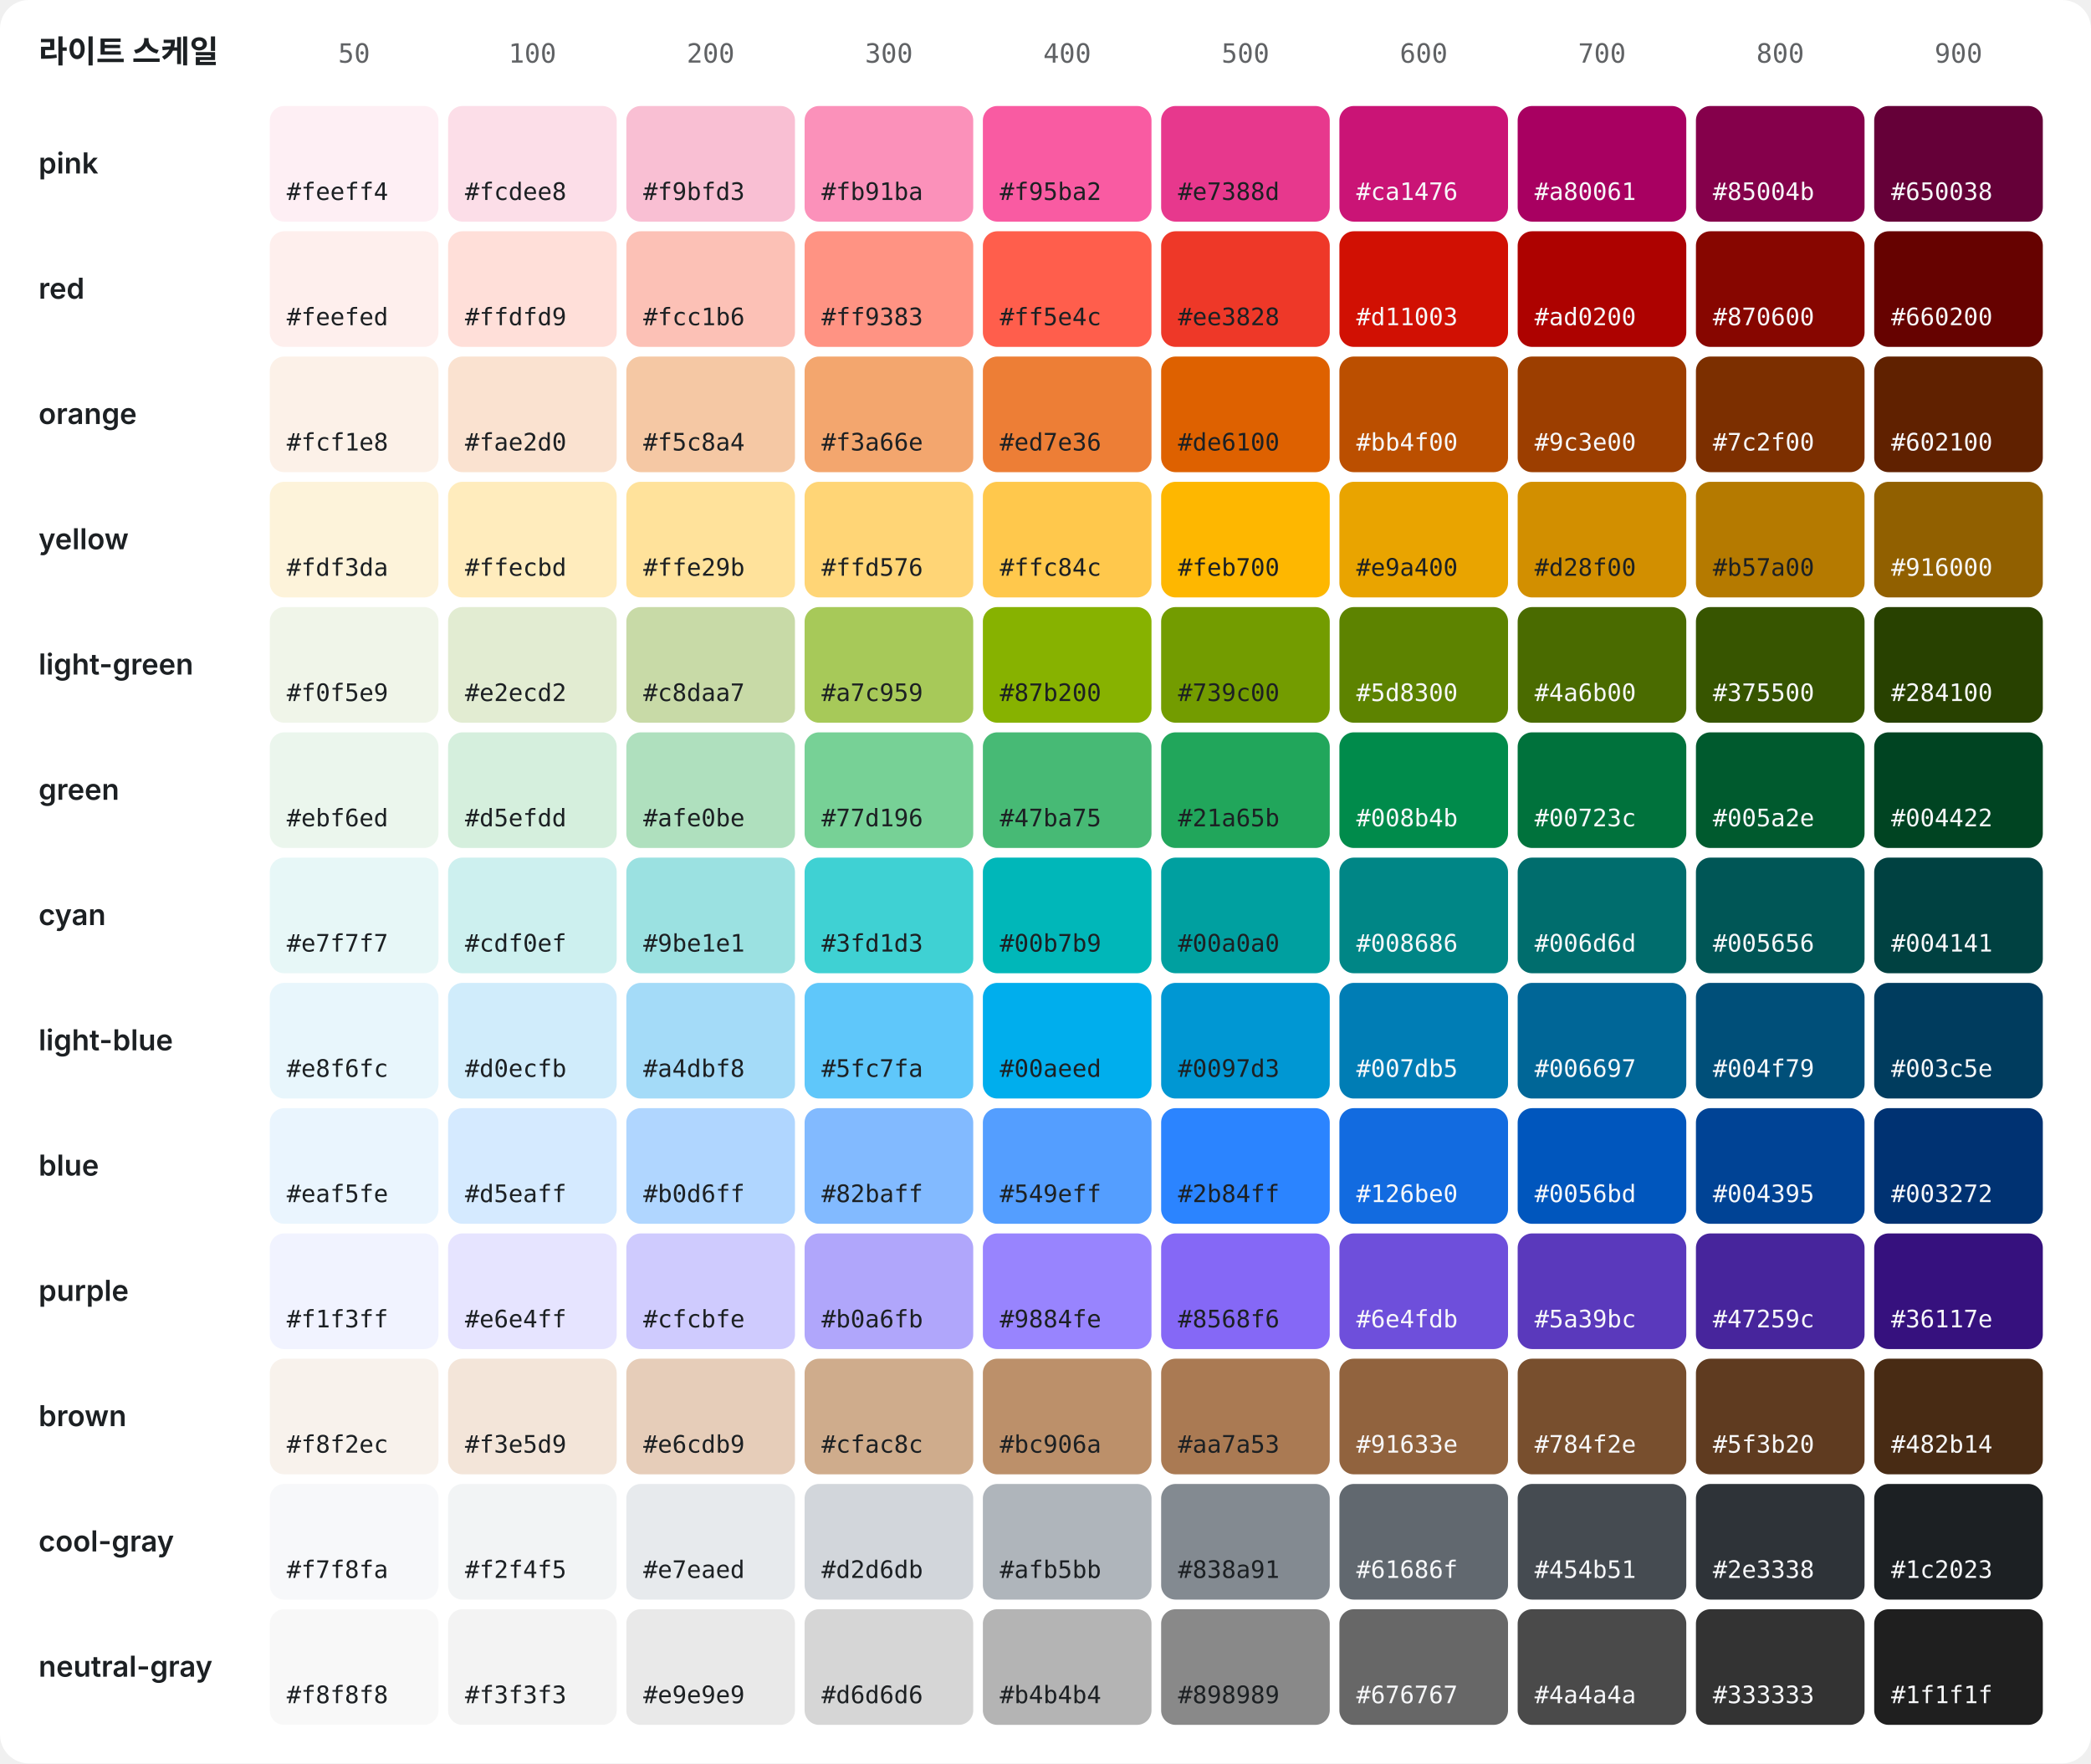
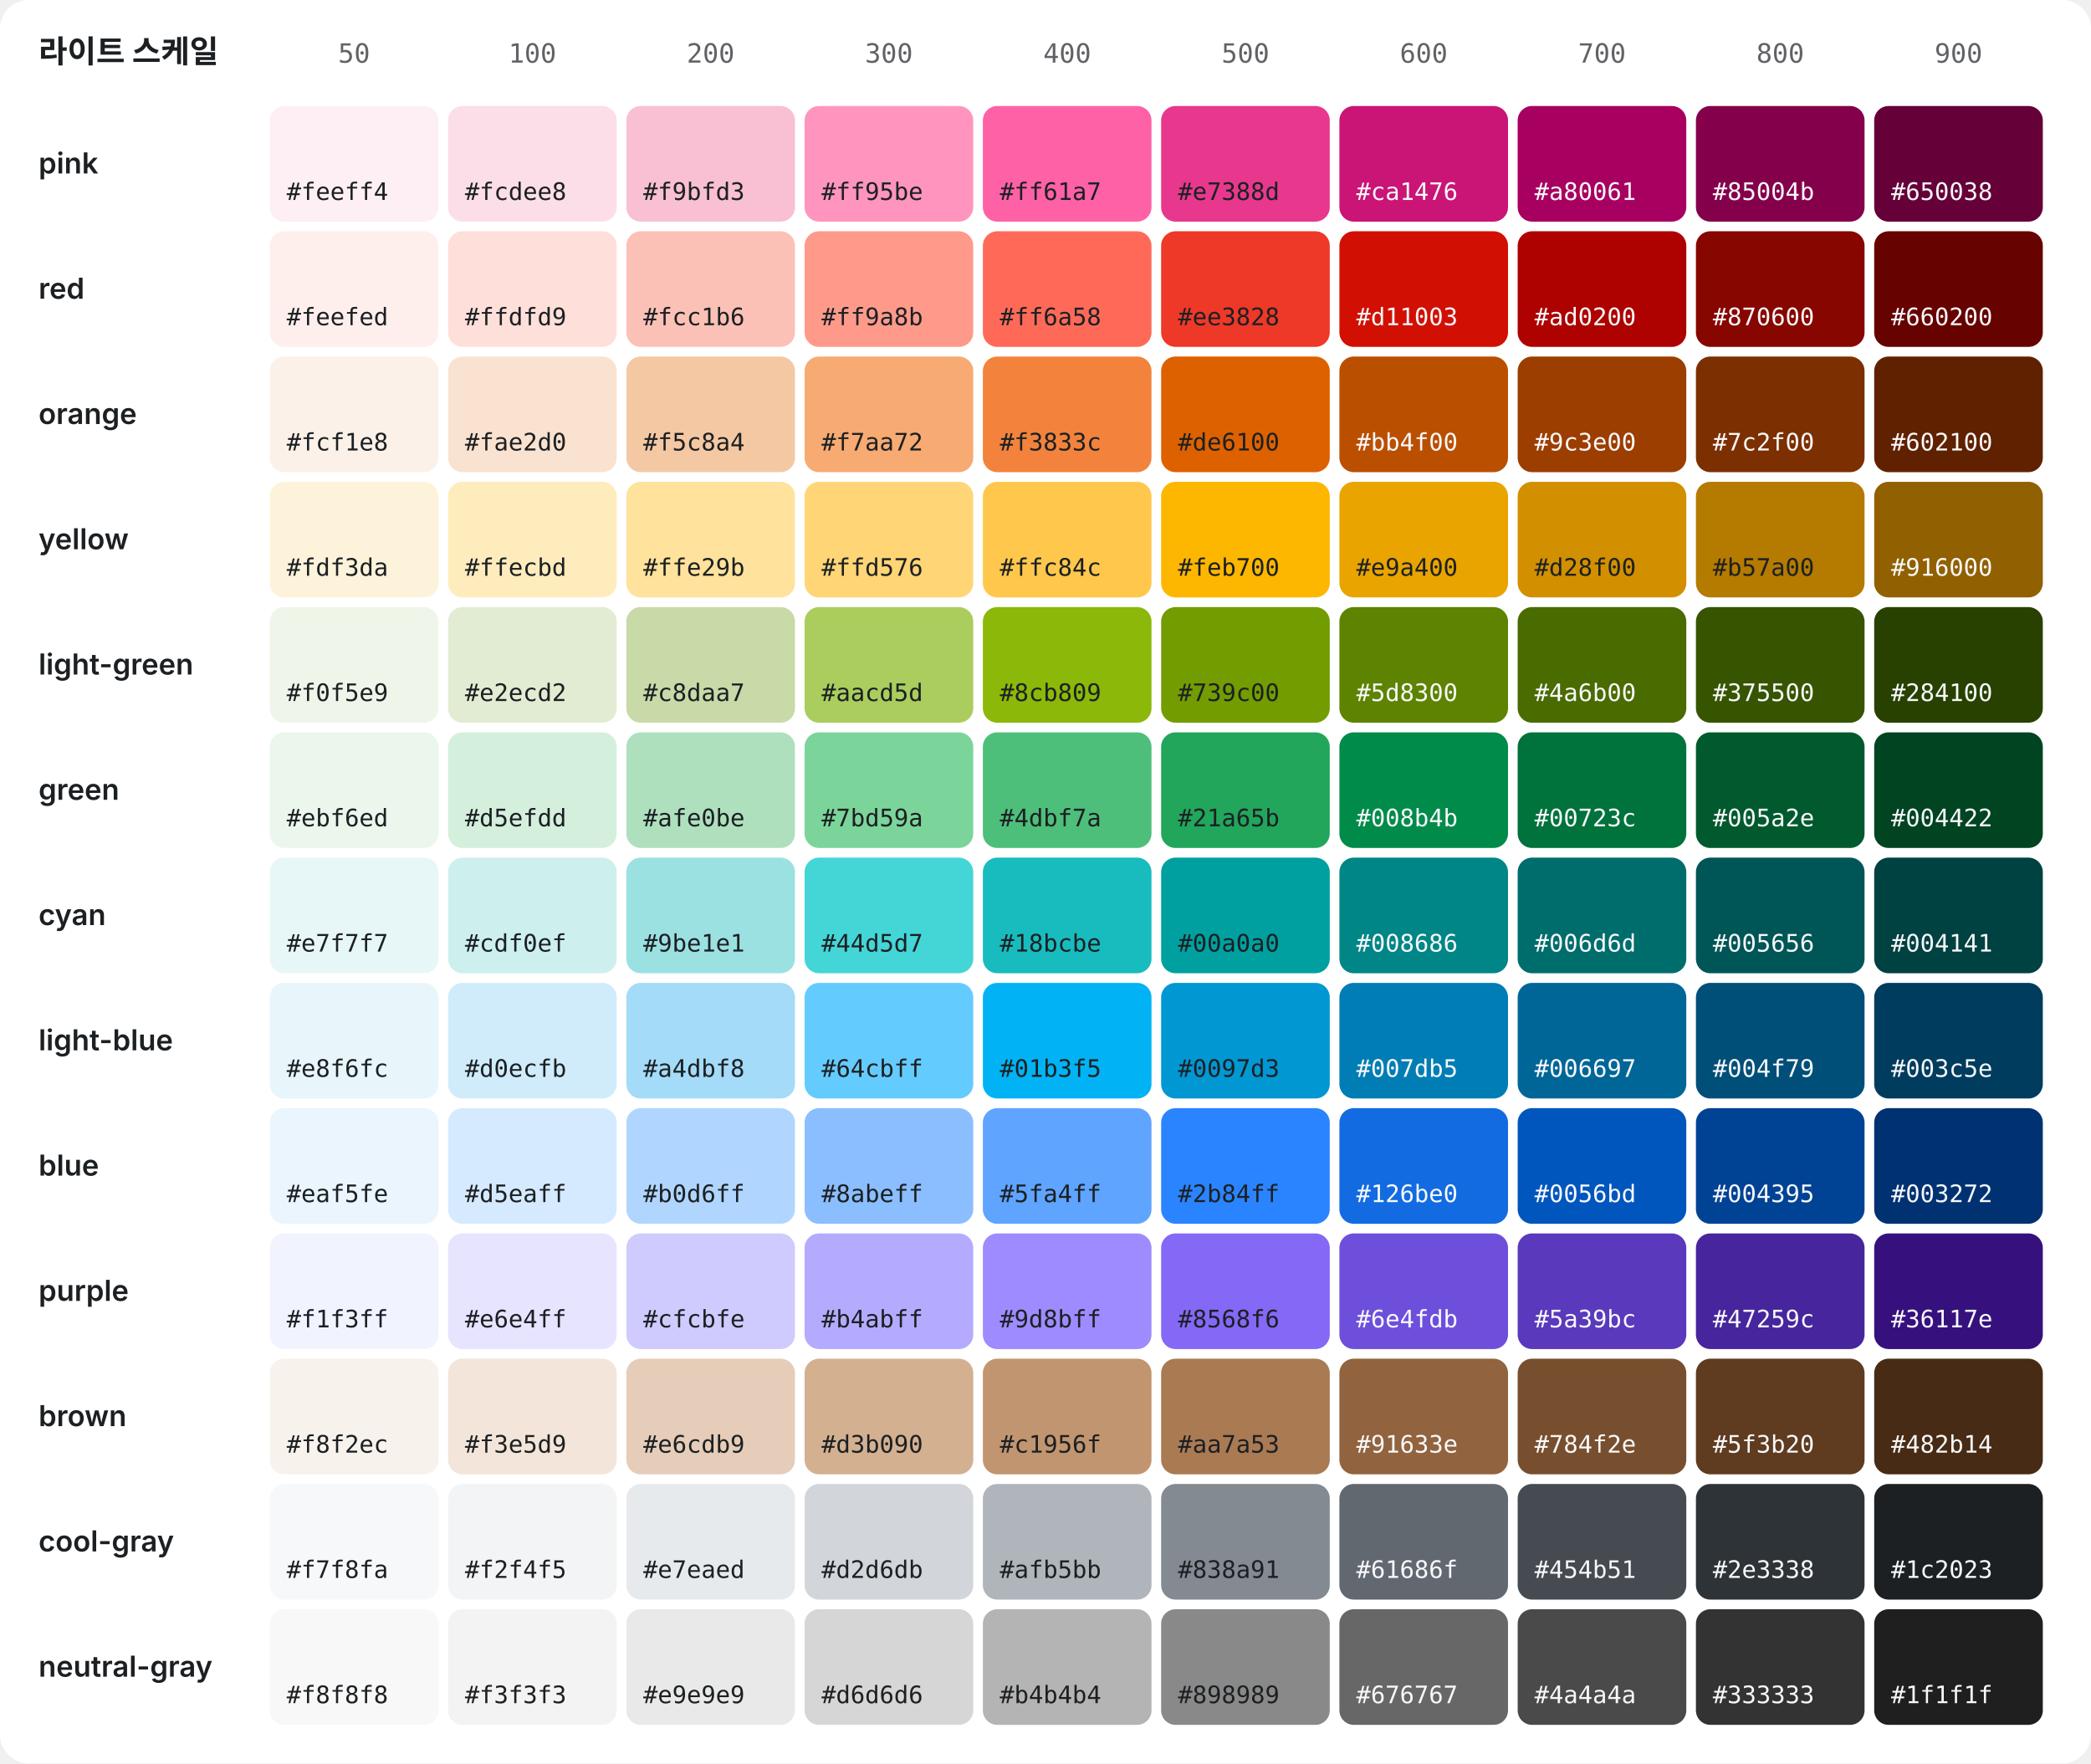
<svg xmlns="http://www.w3.org/2000/svg" width="868" height="732" viewBox="0 0 868 732">
  <rect width="868" height="732" rx="12" fill="#ffffff" />
  <text x="16" y="26" font-family="ui-sans-serif, system-ui, -apple-system, 'Apple SD Gothic Neo', sans-serif" font-size="13" font-weight="700" fill="#1c2023">라이트 스케일</text>
  <text x="147" y="26" text-anchor="middle" font-family="ui-monospace, SFMono-Regular, Menlo, monospace" font-size="11" fill="#1c2023" opacity="0.7">50</text>
  <text x="221" y="26" text-anchor="middle" font-family="ui-monospace, SFMono-Regular, Menlo, monospace" font-size="11" fill="#1c2023" opacity="0.7">100</text>
  <text x="295" y="26" text-anchor="middle" font-family="ui-monospace, SFMono-Regular, Menlo, monospace" font-size="11" fill="#1c2023" opacity="0.7">200</text>
  <text x="369" y="26" text-anchor="middle" font-family="ui-monospace, SFMono-Regular, Menlo, monospace" font-size="11" fill="#1c2023" opacity="0.7">300</text>
  <text x="443" y="26" text-anchor="middle" font-family="ui-monospace, SFMono-Regular, Menlo, monospace" font-size="11" fill="#1c2023" opacity="0.7">400</text>
  <text x="517" y="26" text-anchor="middle" font-family="ui-monospace, SFMono-Regular, Menlo, monospace" font-size="11" fill="#1c2023" opacity="0.7">500</text>
  <text x="591" y="26" text-anchor="middle" font-family="ui-monospace, SFMono-Regular, Menlo, monospace" font-size="11" fill="#1c2023" opacity="0.7">600</text>
  <text x="665" y="26" text-anchor="middle" font-family="ui-monospace, SFMono-Regular, Menlo, monospace" font-size="11" fill="#1c2023" opacity="0.7">700</text>
  <text x="739" y="26" text-anchor="middle" font-family="ui-monospace, SFMono-Regular, Menlo, monospace" font-size="11" fill="#1c2023" opacity="0.7">800</text>
  <text x="813" y="26" text-anchor="middle" font-family="ui-monospace, SFMono-Regular, Menlo, monospace" font-size="11" fill="#1c2023" opacity="0.7">900</text>
  <text x="16" y="72" font-family="ui-sans-serif, system-ui, -apple-system, 'Apple SD Gothic Neo', sans-serif" font-size="12" font-weight="600" fill="#1c2023">pink</text>
  <rect x="112" y="44" width="70" height="48" rx="6" fill="#feeff4" />
  <text x="119" y="83" font-family="ui-monospace, SFMono-Regular, Menlo, monospace" font-size="10" fill="#1c2023">#feeff4</text>
  <rect x="186" y="44" width="70" height="48" rx="6" fill="#fcdee8" />
  <text x="193" y="83" font-family="ui-monospace, SFMono-Regular, Menlo, monospace" font-size="10" fill="#1c2023">#fcdee8</text>
  <rect x="260" y="44" width="70" height="48" rx="6" fill="#f9bfd3" />
  <text x="267" y="83" font-family="ui-monospace, SFMono-Regular, Menlo, monospace" font-size="10" fill="#1c2023">#f9bfd3</text>
-   <rect x="334" y="44" width="70" height="48" rx="6" fill="#fb91ba" />
-   <text x="341" y="83" font-family="ui-monospace, SFMono-Regular, Menlo, monospace" font-size="10" fill="#1c2023">#fb91ba</text>
-   <rect x="408" y="44" width="70" height="48" rx="6" fill="#f95ba2" />
-   <text x="415" y="83" font-family="ui-monospace, SFMono-Regular, Menlo, monospace" font-size="10" fill="#1c2023">#f95ba2</text>
+   <rect x="334" y="44" width="70" height="48" rx="6" fill="#ff95be" />
+   <text x="341" y="83" font-family="ui-monospace, SFMono-Regular, Menlo, monospace" font-size="10" fill="#1c2023">#ff95be</text>
+   <rect x="408" y="44" width="70" height="48" rx="6" fill="#ff61a7" />
+   <text x="415" y="83" font-family="ui-monospace, SFMono-Regular, Menlo, monospace" font-size="10" fill="#1c2023">#ff61a7</text>
  <rect x="482" y="44" width="70" height="48" rx="6" fill="#e7388d" />
  <text x="489" y="83" font-family="ui-monospace, SFMono-Regular, Menlo, monospace" font-size="10" fill="#1c2023">#e7388d</text>
  <rect x="556" y="44" width="70" height="48" rx="6" fill="#ca1476" />
  <text x="563" y="83" font-family="ui-monospace, SFMono-Regular, Menlo, monospace" font-size="10" fill="#f7f8fa">#ca1476</text>
  <rect x="630" y="44" width="70" height="48" rx="6" fill="#a80061" />
  <text x="637" y="83" font-family="ui-monospace, SFMono-Regular, Menlo, monospace" font-size="10" fill="#f7f8fa">#a80061</text>
  <rect x="704" y="44" width="70" height="48" rx="6" fill="#85004b" />
  <text x="711" y="83" font-family="ui-monospace, SFMono-Regular, Menlo, monospace" font-size="10" fill="#f7f8fa">#85004b</text>
  <rect x="778" y="44" width="70" height="48" rx="6" fill="#650038" />
  <text x="785" y="83" font-family="ui-monospace, SFMono-Regular, Menlo, monospace" font-size="10" fill="#f7f8fa">#650038</text>
  <text x="16" y="124" font-family="ui-sans-serif, system-ui, -apple-system, 'Apple SD Gothic Neo', sans-serif" font-size="12" font-weight="600" fill="#1c2023">red</text>
  <rect x="112" y="96" width="70" height="48" rx="6" fill="#feefed" />
  <text x="119" y="135" font-family="ui-monospace, SFMono-Regular, Menlo, monospace" font-size="10" fill="#1c2023">#feefed</text>
  <rect x="186" y="96" width="70" height="48" rx="6" fill="#ffdfd9" />
  <text x="193" y="135" font-family="ui-monospace, SFMono-Regular, Menlo, monospace" font-size="10" fill="#1c2023">#ffdfd9</text>
  <rect x="260" y="96" width="70" height="48" rx="6" fill="#fcc1b6" />
  <text x="267" y="135" font-family="ui-monospace, SFMono-Regular, Menlo, monospace" font-size="10" fill="#1c2023">#fcc1b6</text>
-   <rect x="334" y="96" width="70" height="48" rx="6" fill="#ff9383" />
-   <text x="341" y="135" font-family="ui-monospace, SFMono-Regular, Menlo, monospace" font-size="10" fill="#1c2023">#ff9383</text>
-   <rect x="408" y="96" width="70" height="48" rx="6" fill="#ff5e4c" />
-   <text x="415" y="135" font-family="ui-monospace, SFMono-Regular, Menlo, monospace" font-size="10" fill="#1c2023">#ff5e4c</text>
+   <rect x="334" y="96" width="70" height="48" rx="6" fill="#ff9a8b" />
+   <text x="341" y="135" font-family="ui-monospace, SFMono-Regular, Menlo, monospace" font-size="10" fill="#1c2023">#ff9a8b</text>
+   <rect x="408" y="96" width="70" height="48" rx="6" fill="#ff6a58" />
+   <text x="415" y="135" font-family="ui-monospace, SFMono-Regular, Menlo, monospace" font-size="10" fill="#1c2023">#ff6a58</text>
  <rect x="482" y="96" width="70" height="48" rx="6" fill="#ee3828" />
  <text x="489" y="135" font-family="ui-monospace, SFMono-Regular, Menlo, monospace" font-size="10" fill="#1c2023">#ee3828</text>
  <rect x="556" y="96" width="70" height="48" rx="6" fill="#d11003" />
  <text x="563" y="135" font-family="ui-monospace, SFMono-Regular, Menlo, monospace" font-size="10" fill="#f7f8fa">#d11003</text>
  <rect x="630" y="96" width="70" height="48" rx="6" fill="#ad0200" />
  <text x="637" y="135" font-family="ui-monospace, SFMono-Regular, Menlo, monospace" font-size="10" fill="#f7f8fa">#ad0200</text>
  <rect x="704" y="96" width="70" height="48" rx="6" fill="#870600" />
  <text x="711" y="135" font-family="ui-monospace, SFMono-Regular, Menlo, monospace" font-size="10" fill="#f7f8fa">#870600</text>
  <rect x="778" y="96" width="70" height="48" rx="6" fill="#660200" />
  <text x="785" y="135" font-family="ui-monospace, SFMono-Regular, Menlo, monospace" font-size="10" fill="#f7f8fa">#660200</text>
  <text x="16" y="176" font-family="ui-sans-serif, system-ui, -apple-system, 'Apple SD Gothic Neo', sans-serif" font-size="12" font-weight="600" fill="#1c2023">orange</text>
  <rect x="112" y="148" width="70" height="48" rx="6" fill="#fcf1e8" />
  <text x="119" y="187" font-family="ui-monospace, SFMono-Regular, Menlo, monospace" font-size="10" fill="#1c2023">#fcf1e8</text>
  <rect x="186" y="148" width="70" height="48" rx="6" fill="#fae2d0" />
  <text x="193" y="187" font-family="ui-monospace, SFMono-Regular, Menlo, monospace" font-size="10" fill="#1c2023">#fae2d0</text>
  <rect x="260" y="148" width="70" height="48" rx="6" fill="#f5c8a4" />
  <text x="267" y="187" font-family="ui-monospace, SFMono-Regular, Menlo, monospace" font-size="10" fill="#1c2023">#f5c8a4</text>
-   <rect x="334" y="148" width="70" height="48" rx="6" fill="#f3a66e" />
-   <text x="341" y="187" font-family="ui-monospace, SFMono-Regular, Menlo, monospace" font-size="10" fill="#1c2023">#f3a66e</text>
-   <rect x="408" y="148" width="70" height="48" rx="6" fill="#ed7e36" />
-   <text x="415" y="187" font-family="ui-monospace, SFMono-Regular, Menlo, monospace" font-size="10" fill="#1c2023">#ed7e36</text>
+   <rect x="334" y="148" width="70" height="48" rx="6" fill="#f7aa72" />
+   <text x="341" y="187" font-family="ui-monospace, SFMono-Regular, Menlo, monospace" font-size="10" fill="#1c2023">#f7aa72</text>
+   <rect x="408" y="148" width="70" height="48" rx="6" fill="#f3833c" />
+   <text x="415" y="187" font-family="ui-monospace, SFMono-Regular, Menlo, monospace" font-size="10" fill="#1c2023">#f3833c</text>
  <rect x="482" y="148" width="70" height="48" rx="6" fill="#de6100" />
  <text x="489" y="187" font-family="ui-monospace, SFMono-Regular, Menlo, monospace" font-size="10" fill="#1c2023">#de6100</text>
  <rect x="556" y="148" width="70" height="48" rx="6" fill="#bb4f00" />
  <text x="563" y="187" font-family="ui-monospace, SFMono-Regular, Menlo, monospace" font-size="10" fill="#f7f8fa">#bb4f00</text>
  <rect x="630" y="148" width="70" height="48" rx="6" fill="#9c3e00" />
  <text x="637" y="187" font-family="ui-monospace, SFMono-Regular, Menlo, monospace" font-size="10" fill="#f7f8fa">#9c3e00</text>
  <rect x="704" y="148" width="70" height="48" rx="6" fill="#7c2f00" />
  <text x="711" y="187" font-family="ui-monospace, SFMono-Regular, Menlo, monospace" font-size="10" fill="#f7f8fa">#7c2f00</text>
  <rect x="778" y="148" width="70" height="48" rx="6" fill="#602100" />
  <text x="785" y="187" font-family="ui-monospace, SFMono-Regular, Menlo, monospace" font-size="10" fill="#f7f8fa">#602100</text>
  <text x="16" y="228" font-family="ui-sans-serif, system-ui, -apple-system, 'Apple SD Gothic Neo', sans-serif" font-size="12" font-weight="600" fill="#1c2023">yellow</text>
  <rect x="112" y="200" width="70" height="48" rx="6" fill="#fdf3da" />
  <text x="119" y="239" font-family="ui-monospace, SFMono-Regular, Menlo, monospace" font-size="10" fill="#1c2023">#fdf3da</text>
  <rect x="186" y="200" width="70" height="48" rx="6" fill="#ffecbd" />
  <text x="193" y="239" font-family="ui-monospace, SFMono-Regular, Menlo, monospace" font-size="10" fill="#1c2023">#ffecbd</text>
  <rect x="260" y="200" width="70" height="48" rx="6" fill="#ffe29b" />
  <text x="267" y="239" font-family="ui-monospace, SFMono-Regular, Menlo, monospace" font-size="10" fill="#1c2023">#ffe29b</text>
  <rect x="334" y="200" width="70" height="48" rx="6" fill="#ffd576" />
  <text x="341" y="239" font-family="ui-monospace, SFMono-Regular, Menlo, monospace" font-size="10" fill="#1c2023">#ffd576</text>
  <rect x="408" y="200" width="70" height="48" rx="6" fill="#ffc84c" />
  <text x="415" y="239" font-family="ui-monospace, SFMono-Regular, Menlo, monospace" font-size="10" fill="#1c2023">#ffc84c</text>
  <rect x="482" y="200" width="70" height="48" rx="6" fill="#feb700" />
  <text x="489" y="239" font-family="ui-monospace, SFMono-Regular, Menlo, monospace" font-size="10" fill="#1c2023">#feb700</text>
  <rect x="556" y="200" width="70" height="48" rx="6" fill="#e9a400" />
  <text x="563" y="239" font-family="ui-monospace, SFMono-Regular, Menlo, monospace" font-size="10" fill="#1c2023">#e9a400</text>
  <rect x="630" y="200" width="70" height="48" rx="6" fill="#d28f00" />
  <text x="637" y="239" font-family="ui-monospace, SFMono-Regular, Menlo, monospace" font-size="10" fill="#1c2023">#d28f00</text>
  <rect x="704" y="200" width="70" height="48" rx="6" fill="#b57a00" />
  <text x="711" y="239" font-family="ui-monospace, SFMono-Regular, Menlo, monospace" font-size="10" fill="#1c2023">#b57a00</text>
  <rect x="778" y="200" width="70" height="48" rx="6" fill="#916000" />
  <text x="785" y="239" font-family="ui-monospace, SFMono-Regular, Menlo, monospace" font-size="10" fill="#f7f8fa">#916000</text>
  <text x="16" y="280" font-family="ui-sans-serif, system-ui, -apple-system, 'Apple SD Gothic Neo', sans-serif" font-size="12" font-weight="600" fill="#1c2023">light-green</text>
  <rect x="112" y="252" width="70" height="48" rx="6" fill="#f0f5e9" />
  <text x="119" y="291" font-family="ui-monospace, SFMono-Regular, Menlo, monospace" font-size="10" fill="#1c2023">#f0f5e9</text>
  <rect x="186" y="252" width="70" height="48" rx="6" fill="#e2ecd2" />
  <text x="193" y="291" font-family="ui-monospace, SFMono-Regular, Menlo, monospace" font-size="10" fill="#1c2023">#e2ecd2</text>
  <rect x="260" y="252" width="70" height="48" rx="6" fill="#c8daa7" />
  <text x="267" y="291" font-family="ui-monospace, SFMono-Regular, Menlo, monospace" font-size="10" fill="#1c2023">#c8daa7</text>
-   <rect x="334" y="252" width="70" height="48" rx="6" fill="#a7c959" />
-   <text x="341" y="291" font-family="ui-monospace, SFMono-Regular, Menlo, monospace" font-size="10" fill="#1c2023">#a7c959</text>
-   <rect x="408" y="252" width="70" height="48" rx="6" fill="#87b200" />
-   <text x="415" y="291" font-family="ui-monospace, SFMono-Regular, Menlo, monospace" font-size="10" fill="#1c2023">#87b200</text>
+   <rect x="334" y="252" width="70" height="48" rx="6" fill="#aacd5d" />
+   <text x="341" y="291" font-family="ui-monospace, SFMono-Regular, Menlo, monospace" font-size="10" fill="#1c2023">#aacd5d</text>
+   <rect x="408" y="252" width="70" height="48" rx="6" fill="#8cb809" />
+   <text x="415" y="291" font-family="ui-monospace, SFMono-Regular, Menlo, monospace" font-size="10" fill="#1c2023">#8cb809</text>
  <rect x="482" y="252" width="70" height="48" rx="6" fill="#739c00" />
  <text x="489" y="291" font-family="ui-monospace, SFMono-Regular, Menlo, monospace" font-size="10" fill="#1c2023">#739c00</text>
  <rect x="556" y="252" width="70" height="48" rx="6" fill="#5d8300" />
  <text x="563" y="291" font-family="ui-monospace, SFMono-Regular, Menlo, monospace" font-size="10" fill="#f7f8fa">#5d8300</text>
  <rect x="630" y="252" width="70" height="48" rx="6" fill="#4a6b00" />
  <text x="637" y="291" font-family="ui-monospace, SFMono-Regular, Menlo, monospace" font-size="10" fill="#f7f8fa">#4a6b00</text>
  <rect x="704" y="252" width="70" height="48" rx="6" fill="#375500" />
  <text x="711" y="291" font-family="ui-monospace, SFMono-Regular, Menlo, monospace" font-size="10" fill="#f7f8fa">#375500</text>
  <rect x="778" y="252" width="70" height="48" rx="6" fill="#284100" />
  <text x="785" y="291" font-family="ui-monospace, SFMono-Regular, Menlo, monospace" font-size="10" fill="#f7f8fa">#284100</text>
  <text x="16" y="332" font-family="ui-sans-serif, system-ui, -apple-system, 'Apple SD Gothic Neo', sans-serif" font-size="12" font-weight="600" fill="#1c2023">green</text>
  <rect x="112" y="304" width="70" height="48" rx="6" fill="#ebf6ed" />
  <text x="119" y="343" font-family="ui-monospace, SFMono-Regular, Menlo, monospace" font-size="10" fill="#1c2023">#ebf6ed</text>
  <rect x="186" y="304" width="70" height="48" rx="6" fill="#d5efdd" />
  <text x="193" y="343" font-family="ui-monospace, SFMono-Regular, Menlo, monospace" font-size="10" fill="#1c2023">#d5efdd</text>
  <rect x="260" y="304" width="70" height="48" rx="6" fill="#afe0be" />
  <text x="267" y="343" font-family="ui-monospace, SFMono-Regular, Menlo, monospace" font-size="10" fill="#1c2023">#afe0be</text>
-   <rect x="334" y="304" width="70" height="48" rx="6" fill="#77d196" />
-   <text x="341" y="343" font-family="ui-monospace, SFMono-Regular, Menlo, monospace" font-size="10" fill="#1c2023">#77d196</text>
-   <rect x="408" y="304" width="70" height="48" rx="6" fill="#47ba75" />
-   <text x="415" y="343" font-family="ui-monospace, SFMono-Regular, Menlo, monospace" font-size="10" fill="#1c2023">#47ba75</text>
+   <rect x="334" y="304" width="70" height="48" rx="6" fill="#7bd59a" />
+   <text x="341" y="343" font-family="ui-monospace, SFMono-Regular, Menlo, monospace" font-size="10" fill="#1c2023">#7bd59a</text>
+   <rect x="408" y="304" width="70" height="48" rx="6" fill="#4dbf7a" />
+   <text x="415" y="343" font-family="ui-monospace, SFMono-Regular, Menlo, monospace" font-size="10" fill="#1c2023">#4dbf7a</text>
  <rect x="482" y="304" width="70" height="48" rx="6" fill="#21a65b" />
  <text x="489" y="343" font-family="ui-monospace, SFMono-Regular, Menlo, monospace" font-size="10" fill="#1c2023">#21a65b</text>
  <rect x="556" y="304" width="70" height="48" rx="6" fill="#008b4b" />
  <text x="563" y="343" font-family="ui-monospace, SFMono-Regular, Menlo, monospace" font-size="10" fill="#f7f8fa">#008b4b</text>
  <rect x="630" y="304" width="70" height="48" rx="6" fill="#00723c" />
  <text x="637" y="343" font-family="ui-monospace, SFMono-Regular, Menlo, monospace" font-size="10" fill="#f7f8fa">#00723c</text>
  <rect x="704" y="304" width="70" height="48" rx="6" fill="#005a2e" />
  <text x="711" y="343" font-family="ui-monospace, SFMono-Regular, Menlo, monospace" font-size="10" fill="#f7f8fa">#005a2e</text>
  <rect x="778" y="304" width="70" height="48" rx="6" fill="#004422" />
  <text x="785" y="343" font-family="ui-monospace, SFMono-Regular, Menlo, monospace" font-size="10" fill="#f7f8fa">#004422</text>
  <text x="16" y="384" font-family="ui-sans-serif, system-ui, -apple-system, 'Apple SD Gothic Neo', sans-serif" font-size="12" font-weight="600" fill="#1c2023">cyan</text>
  <rect x="112" y="356" width="70" height="48" rx="6" fill="#e7f7f7" />
  <text x="119" y="395" font-family="ui-monospace, SFMono-Regular, Menlo, monospace" font-size="10" fill="#1c2023">#e7f7f7</text>
  <rect x="186" y="356" width="70" height="48" rx="6" fill="#cdf0ef" />
  <text x="193" y="395" font-family="ui-monospace, SFMono-Regular, Menlo, monospace" font-size="10" fill="#1c2023">#cdf0ef</text>
  <rect x="260" y="356" width="70" height="48" rx="6" fill="#9be1e1" />
  <text x="267" y="395" font-family="ui-monospace, SFMono-Regular, Menlo, monospace" font-size="10" fill="#1c2023">#9be1e1</text>
-   <rect x="334" y="356" width="70" height="48" rx="6" fill="#3fd1d3" />
-   <text x="341" y="395" font-family="ui-monospace, SFMono-Regular, Menlo, monospace" font-size="10" fill="#1c2023">#3fd1d3</text>
-   <rect x="408" y="356" width="70" height="48" rx="6" fill="#00b7b9" />
-   <text x="415" y="395" font-family="ui-monospace, SFMono-Regular, Menlo, monospace" font-size="10" fill="#1c2023">#00b7b9</text>
+   <rect x="334" y="356" width="70" height="48" rx="6" fill="#44d5d7" />
+   <text x="341" y="395" font-family="ui-monospace, SFMono-Regular, Menlo, monospace" font-size="10" fill="#1c2023">#44d5d7</text>
+   <rect x="408" y="356" width="70" height="48" rx="6" fill="#18bcbe" />
+   <text x="415" y="395" font-family="ui-monospace, SFMono-Regular, Menlo, monospace" font-size="10" fill="#1c2023">#18bcbe</text>
  <rect x="482" y="356" width="70" height="48" rx="6" fill="#00a0a0" />
  <text x="489" y="395" font-family="ui-monospace, SFMono-Regular, Menlo, monospace" font-size="10" fill="#1c2023">#00a0a0</text>
  <rect x="556" y="356" width="70" height="48" rx="6" fill="#008686" />
  <text x="563" y="395" font-family="ui-monospace, SFMono-Regular, Menlo, monospace" font-size="10" fill="#f7f8fa">#008686</text>
  <rect x="630" y="356" width="70" height="48" rx="6" fill="#006d6d" />
  <text x="637" y="395" font-family="ui-monospace, SFMono-Regular, Menlo, monospace" font-size="10" fill="#f7f8fa">#006d6d</text>
  <rect x="704" y="356" width="70" height="48" rx="6" fill="#005656" />
  <text x="711" y="395" font-family="ui-monospace, SFMono-Regular, Menlo, monospace" font-size="10" fill="#f7f8fa">#005656</text>
  <rect x="778" y="356" width="70" height="48" rx="6" fill="#004141" />
  <text x="785" y="395" font-family="ui-monospace, SFMono-Regular, Menlo, monospace" font-size="10" fill="#f7f8fa">#004141</text>
  <text x="16" y="436" font-family="ui-sans-serif, system-ui, -apple-system, 'Apple SD Gothic Neo', sans-serif" font-size="12" font-weight="600" fill="#1c2023">light-blue</text>
  <rect x="112" y="408" width="70" height="48" rx="6" fill="#e8f6fc" />
  <text x="119" y="447" font-family="ui-monospace, SFMono-Regular, Menlo, monospace" font-size="10" fill="#1c2023">#e8f6fc</text>
  <rect x="186" y="408" width="70" height="48" rx="6" fill="#d0ecfb" />
  <text x="193" y="447" font-family="ui-monospace, SFMono-Regular, Menlo, monospace" font-size="10" fill="#1c2023">#d0ecfb</text>
  <rect x="260" y="408" width="70" height="48" rx="6" fill="#a4dbf8" />
  <text x="267" y="447" font-family="ui-monospace, SFMono-Regular, Menlo, monospace" font-size="10" fill="#1c2023">#a4dbf8</text>
-   <rect x="334" y="408" width="70" height="48" rx="6" fill="#5fc7fa" />
-   <text x="341" y="447" font-family="ui-monospace, SFMono-Regular, Menlo, monospace" font-size="10" fill="#1c2023">#5fc7fa</text>
-   <rect x="408" y="408" width="70" height="48" rx="6" fill="#00aeed" />
-   <text x="415" y="447" font-family="ui-monospace, SFMono-Regular, Menlo, monospace" font-size="10" fill="#1c2023">#00aeed</text>
+   <rect x="334" y="408" width="70" height="48" rx="6" fill="#64cbff" />
+   <text x="341" y="447" font-family="ui-monospace, SFMono-Regular, Menlo, monospace" font-size="10" fill="#1c2023">#64cbff</text>
+   <rect x="408" y="408" width="70" height="48" rx="6" fill="#01b3f5" />
+   <text x="415" y="447" font-family="ui-monospace, SFMono-Regular, Menlo, monospace" font-size="10" fill="#1c2023">#01b3f5</text>
  <rect x="482" y="408" width="70" height="48" rx="6" fill="#0097d3" />
  <text x="489" y="447" font-family="ui-monospace, SFMono-Regular, Menlo, monospace" font-size="10" fill="#1c2023">#0097d3</text>
  <rect x="556" y="408" width="70" height="48" rx="6" fill="#007db5" />
  <text x="563" y="447" font-family="ui-monospace, SFMono-Regular, Menlo, monospace" font-size="10" fill="#f7f8fa">#007db5</text>
  <rect x="630" y="408" width="70" height="48" rx="6" fill="#006697" />
  <text x="637" y="447" font-family="ui-monospace, SFMono-Regular, Menlo, monospace" font-size="10" fill="#f7f8fa">#006697</text>
  <rect x="704" y="408" width="70" height="48" rx="6" fill="#004f79" />
  <text x="711" y="447" font-family="ui-monospace, SFMono-Regular, Menlo, monospace" font-size="10" fill="#f7f8fa">#004f79</text>
  <rect x="778" y="408" width="70" height="48" rx="6" fill="#003c5e" />
  <text x="785" y="447" font-family="ui-monospace, SFMono-Regular, Menlo, monospace" font-size="10" fill="#f7f8fa">#003c5e</text>
  <text x="16" y="488" font-family="ui-sans-serif, system-ui, -apple-system, 'Apple SD Gothic Neo', sans-serif" font-size="12" font-weight="600" fill="#1c2023">blue</text>
  <rect x="112" y="460" width="70" height="48" rx="6" fill="#eaf5fe" />
  <text x="119" y="499" font-family="ui-monospace, SFMono-Regular, Menlo, monospace" font-size="10" fill="#1c2023">#eaf5fe</text>
  <rect x="186" y="460" width="70" height="48" rx="6" fill="#d5eaff" />
  <text x="193" y="499" font-family="ui-monospace, SFMono-Regular, Menlo, monospace" font-size="10" fill="#1c2023">#d5eaff</text>
  <rect x="260" y="460" width="70" height="48" rx="6" fill="#b0d6ff" />
  <text x="267" y="499" font-family="ui-monospace, SFMono-Regular, Menlo, monospace" font-size="10" fill="#1c2023">#b0d6ff</text>
-   <rect x="334" y="460" width="70" height="48" rx="6" fill="#82baff" />
-   <text x="341" y="499" font-family="ui-monospace, SFMono-Regular, Menlo, monospace" font-size="10" fill="#1c2023">#82baff</text>
-   <rect x="408" y="460" width="70" height="48" rx="6" fill="#549eff" />
-   <text x="415" y="499" font-family="ui-monospace, SFMono-Regular, Menlo, monospace" font-size="10" fill="#1c2023">#549eff</text>
+   <rect x="334" y="460" width="70" height="48" rx="6" fill="#8abeff" />
+   <text x="341" y="499" font-family="ui-monospace, SFMono-Regular, Menlo, monospace" font-size="10" fill="#1c2023">#8abeff</text>
+   <rect x="408" y="460" width="70" height="48" rx="6" fill="#5fa4ff" />
+   <text x="415" y="499" font-family="ui-monospace, SFMono-Regular, Menlo, monospace" font-size="10" fill="#1c2023">#5fa4ff</text>
  <rect x="482" y="460" width="70" height="48" rx="6" fill="#2b84ff" />
  <text x="489" y="499" font-family="ui-monospace, SFMono-Regular, Menlo, monospace" font-size="10" fill="#1c2023">#2b84ff</text>
  <rect x="556" y="460" width="70" height="48" rx="6" fill="#126be0" />
  <text x="563" y="499" font-family="ui-monospace, SFMono-Regular, Menlo, monospace" font-size="10" fill="#f7f8fa">#126be0</text>
  <rect x="630" y="460" width="70" height="48" rx="6" fill="#0056bd" />
  <text x="637" y="499" font-family="ui-monospace, SFMono-Regular, Menlo, monospace" font-size="10" fill="#f7f8fa">#0056bd</text>
  <rect x="704" y="460" width="70" height="48" rx="6" fill="#004395" />
  <text x="711" y="499" font-family="ui-monospace, SFMono-Regular, Menlo, monospace" font-size="10" fill="#f7f8fa">#004395</text>
  <rect x="778" y="460" width="70" height="48" rx="6" fill="#003272" />
  <text x="785" y="499" font-family="ui-monospace, SFMono-Regular, Menlo, monospace" font-size="10" fill="#f7f8fa">#003272</text>
  <text x="16" y="540" font-family="ui-sans-serif, system-ui, -apple-system, 'Apple SD Gothic Neo', sans-serif" font-size="12" font-weight="600" fill="#1c2023">purple</text>
  <rect x="112" y="512" width="70" height="48" rx="6" fill="#f1f3ff" />
  <text x="119" y="551" font-family="ui-monospace, SFMono-Regular, Menlo, monospace" font-size="10" fill="#1c2023">#f1f3ff</text>
  <rect x="186" y="512" width="70" height="48" rx="6" fill="#e6e4ff" />
  <text x="193" y="551" font-family="ui-monospace, SFMono-Regular, Menlo, monospace" font-size="10" fill="#1c2023">#e6e4ff</text>
  <rect x="260" y="512" width="70" height="48" rx="6" fill="#cfcbfe" />
  <text x="267" y="551" font-family="ui-monospace, SFMono-Regular, Menlo, monospace" font-size="10" fill="#1c2023">#cfcbfe</text>
-   <rect x="334" y="512" width="70" height="48" rx="6" fill="#b0a6fb" />
-   <text x="341" y="551" font-family="ui-monospace, SFMono-Regular, Menlo, monospace" font-size="10" fill="#1c2023">#b0a6fb</text>
-   <rect x="408" y="512" width="70" height="48" rx="6" fill="#9884fe" />
-   <text x="415" y="551" font-family="ui-monospace, SFMono-Regular, Menlo, monospace" font-size="10" fill="#1c2023">#9884fe</text>
+   <rect x="334" y="512" width="70" height="48" rx="6" fill="#b4abff" />
+   <text x="341" y="551" font-family="ui-monospace, SFMono-Regular, Menlo, monospace" font-size="10" fill="#1c2023">#b4abff</text>
+   <rect x="408" y="512" width="70" height="48" rx="6" fill="#9d8bff" />
+   <text x="415" y="551" font-family="ui-monospace, SFMono-Regular, Menlo, monospace" font-size="10" fill="#1c2023">#9d8bff</text>
  <rect x="482" y="512" width="70" height="48" rx="6" fill="#8568f6" />
  <text x="489" y="551" font-family="ui-monospace, SFMono-Regular, Menlo, monospace" font-size="10" fill="#1c2023">#8568f6</text>
  <rect x="556" y="512" width="70" height="48" rx="6" fill="#6e4fdb" />
  <text x="563" y="551" font-family="ui-monospace, SFMono-Regular, Menlo, monospace" font-size="10" fill="#f7f8fa">#6e4fdb</text>
  <rect x="630" y="512" width="70" height="48" rx="6" fill="#5a39bc" />
  <text x="637" y="551" font-family="ui-monospace, SFMono-Regular, Menlo, monospace" font-size="10" fill="#f7f8fa">#5a39bc</text>
  <rect x="704" y="512" width="70" height="48" rx="6" fill="#47259c" />
  <text x="711" y="551" font-family="ui-monospace, SFMono-Regular, Menlo, monospace" font-size="10" fill="#f7f8fa">#47259c</text>
  <rect x="778" y="512" width="70" height="48" rx="6" fill="#36117e" />
  <text x="785" y="551" font-family="ui-monospace, SFMono-Regular, Menlo, monospace" font-size="10" fill="#f7f8fa">#36117e</text>
  <text x="16" y="592" font-family="ui-sans-serif, system-ui, -apple-system, 'Apple SD Gothic Neo', sans-serif" font-size="12" font-weight="600" fill="#1c2023">brown</text>
  <rect x="112" y="564" width="70" height="48" rx="6" fill="#f8f2ec" />
  <text x="119" y="603" font-family="ui-monospace, SFMono-Regular, Menlo, monospace" font-size="10" fill="#1c2023">#f8f2ec</text>
  <rect x="186" y="564" width="70" height="48" rx="6" fill="#f3e5d9" />
  <text x="193" y="603" font-family="ui-monospace, SFMono-Regular, Menlo, monospace" font-size="10" fill="#1c2023">#f3e5d9</text>
  <rect x="260" y="564" width="70" height="48" rx="6" fill="#e6cdb9" />
  <text x="267" y="603" font-family="ui-monospace, SFMono-Regular, Menlo, monospace" font-size="10" fill="#1c2023">#e6cdb9</text>
-   <rect x="334" y="564" width="70" height="48" rx="6" fill="#cfac8c" />
-   <text x="341" y="603" font-family="ui-monospace, SFMono-Regular, Menlo, monospace" font-size="10" fill="#1c2023">#cfac8c</text>
-   <rect x="408" y="564" width="70" height="48" rx="6" fill="#bc906a" />
-   <text x="415" y="603" font-family="ui-monospace, SFMono-Regular, Menlo, monospace" font-size="10" fill="#1c2023">#bc906a</text>
+   <rect x="334" y="564" width="70" height="48" rx="6" fill="#d3b090" />
+   <text x="341" y="603" font-family="ui-monospace, SFMono-Regular, Menlo, monospace" font-size="10" fill="#1c2023">#d3b090</text>
+   <rect x="408" y="564" width="70" height="48" rx="6" fill="#c1956f" />
+   <text x="415" y="603" font-family="ui-monospace, SFMono-Regular, Menlo, monospace" font-size="10" fill="#1c2023">#c1956f</text>
  <rect x="482" y="564" width="70" height="48" rx="6" fill="#aa7a53" />
  <text x="489" y="603" font-family="ui-monospace, SFMono-Regular, Menlo, monospace" font-size="10" fill="#1c2023">#aa7a53</text>
  <rect x="556" y="564" width="70" height="48" rx="6" fill="#91633e" />
  <text x="563" y="603" font-family="ui-monospace, SFMono-Regular, Menlo, monospace" font-size="10" fill="#f7f8fa">#91633e</text>
  <rect x="630" y="564" width="70" height="48" rx="6" fill="#784f2e" />
  <text x="637" y="603" font-family="ui-monospace, SFMono-Regular, Menlo, monospace" font-size="10" fill="#f7f8fa">#784f2e</text>
  <rect x="704" y="564" width="70" height="48" rx="6" fill="#5f3b20" />
  <text x="711" y="603" font-family="ui-monospace, SFMono-Regular, Menlo, monospace" font-size="10" fill="#f7f8fa">#5f3b20</text>
  <rect x="778" y="564" width="70" height="48" rx="6" fill="#482b14" />
  <text x="785" y="603" font-family="ui-monospace, SFMono-Regular, Menlo, monospace" font-size="10" fill="#f7f8fa">#482b14</text>
  <text x="16" y="644" font-family="ui-sans-serif, system-ui, -apple-system, 'Apple SD Gothic Neo', sans-serif" font-size="12" font-weight="600" fill="#1c2023">cool-gray</text>
  <rect x="112" y="616" width="70" height="48" rx="6" fill="#f7f8fa" />
  <text x="119" y="655" font-family="ui-monospace, SFMono-Regular, Menlo, monospace" font-size="10" fill="#1c2023">#f7f8fa</text>
  <rect x="186" y="616" width="70" height="48" rx="6" fill="#f2f4f5" />
  <text x="193" y="655" font-family="ui-monospace, SFMono-Regular, Menlo, monospace" font-size="10" fill="#1c2023">#f2f4f5</text>
  <rect x="260" y="616" width="70" height="48" rx="6" fill="#e7eaed" />
  <text x="267" y="655" font-family="ui-monospace, SFMono-Regular, Menlo, monospace" font-size="10" fill="#1c2023">#e7eaed</text>
  <rect x="334" y="616" width="70" height="48" rx="6" fill="#d2d6db" />
  <text x="341" y="655" font-family="ui-monospace, SFMono-Regular, Menlo, monospace" font-size="10" fill="#1c2023">#d2d6db</text>
  <rect x="408" y="616" width="70" height="48" rx="6" fill="#afb5bb" />
  <text x="415" y="655" font-family="ui-monospace, SFMono-Regular, Menlo, monospace" font-size="10" fill="#1c2023">#afb5bb</text>
  <rect x="482" y="616" width="70" height="48" rx="6" fill="#838a91" />
  <text x="489" y="655" font-family="ui-monospace, SFMono-Regular, Menlo, monospace" font-size="10" fill="#1c2023">#838a91</text>
  <rect x="556" y="616" width="70" height="48" rx="6" fill="#61686f" />
  <text x="563" y="655" font-family="ui-monospace, SFMono-Regular, Menlo, monospace" font-size="10" fill="#f7f8fa">#61686f</text>
  <rect x="630" y="616" width="70" height="48" rx="6" fill="#454b51" />
  <text x="637" y="655" font-family="ui-monospace, SFMono-Regular, Menlo, monospace" font-size="10" fill="#f7f8fa">#454b51</text>
  <rect x="704" y="616" width="70" height="48" rx="6" fill="#2e3338" />
  <text x="711" y="655" font-family="ui-monospace, SFMono-Regular, Menlo, monospace" font-size="10" fill="#f7f8fa">#2e3338</text>
  <rect x="778" y="616" width="70" height="48" rx="6" fill="#1c2023" />
  <text x="785" y="655" font-family="ui-monospace, SFMono-Regular, Menlo, monospace" font-size="10" fill="#f7f8fa">#1c2023</text>
  <text x="16" y="696" font-family="ui-sans-serif, system-ui, -apple-system, 'Apple SD Gothic Neo', sans-serif" font-size="12" font-weight="600" fill="#1c2023">neutral-gray</text>
  <rect x="112" y="668" width="70" height="48" rx="6" fill="#f8f8f8" />
  <text x="119" y="707" font-family="ui-monospace, SFMono-Regular, Menlo, monospace" font-size="10" fill="#1c2023">#f8f8f8</text>
  <rect x="186" y="668" width="70" height="48" rx="6" fill="#f3f3f3" />
  <text x="193" y="707" font-family="ui-monospace, SFMono-Regular, Menlo, monospace" font-size="10" fill="#1c2023">#f3f3f3</text>
  <rect x="260" y="668" width="70" height="48" rx="6" fill="#e9e9e9" />
  <text x="267" y="707" font-family="ui-monospace, SFMono-Regular, Menlo, monospace" font-size="10" fill="#1c2023">#e9e9e9</text>
  <rect x="334" y="668" width="70" height="48" rx="6" fill="#d6d6d6" />
  <text x="341" y="707" font-family="ui-monospace, SFMono-Regular, Menlo, monospace" font-size="10" fill="#1c2023">#d6d6d6</text>
  <rect x="408" y="668" width="70" height="48" rx="6" fill="#b4b4b4" />
  <text x="415" y="707" font-family="ui-monospace, SFMono-Regular, Menlo, monospace" font-size="10" fill="#1c2023">#b4b4b4</text>
  <rect x="482" y="668" width="70" height="48" rx="6" fill="#898989" />
  <text x="489" y="707" font-family="ui-monospace, SFMono-Regular, Menlo, monospace" font-size="10" fill="#1c2023">#898989</text>
  <rect x="556" y="668" width="70" height="48" rx="6" fill="#676767" />
  <text x="563" y="707" font-family="ui-monospace, SFMono-Regular, Menlo, monospace" font-size="10" fill="#f7f8fa">#676767</text>
  <rect x="630" y="668" width="70" height="48" rx="6" fill="#4a4a4a" />
  <text x="637" y="707" font-family="ui-monospace, SFMono-Regular, Menlo, monospace" font-size="10" fill="#f7f8fa">#4a4a4a</text>
  <rect x="704" y="668" width="70" height="48" rx="6" fill="#333333" />
  <text x="711" y="707" font-family="ui-monospace, SFMono-Regular, Menlo, monospace" font-size="10" fill="#f7f8fa">#333333</text>
  <rect x="778" y="668" width="70" height="48" rx="6" fill="#1f1f1f" />
  <text x="785" y="707" font-family="ui-monospace, SFMono-Regular, Menlo, monospace" font-size="10" fill="#f7f8fa">#1f1f1f</text>
</svg>
